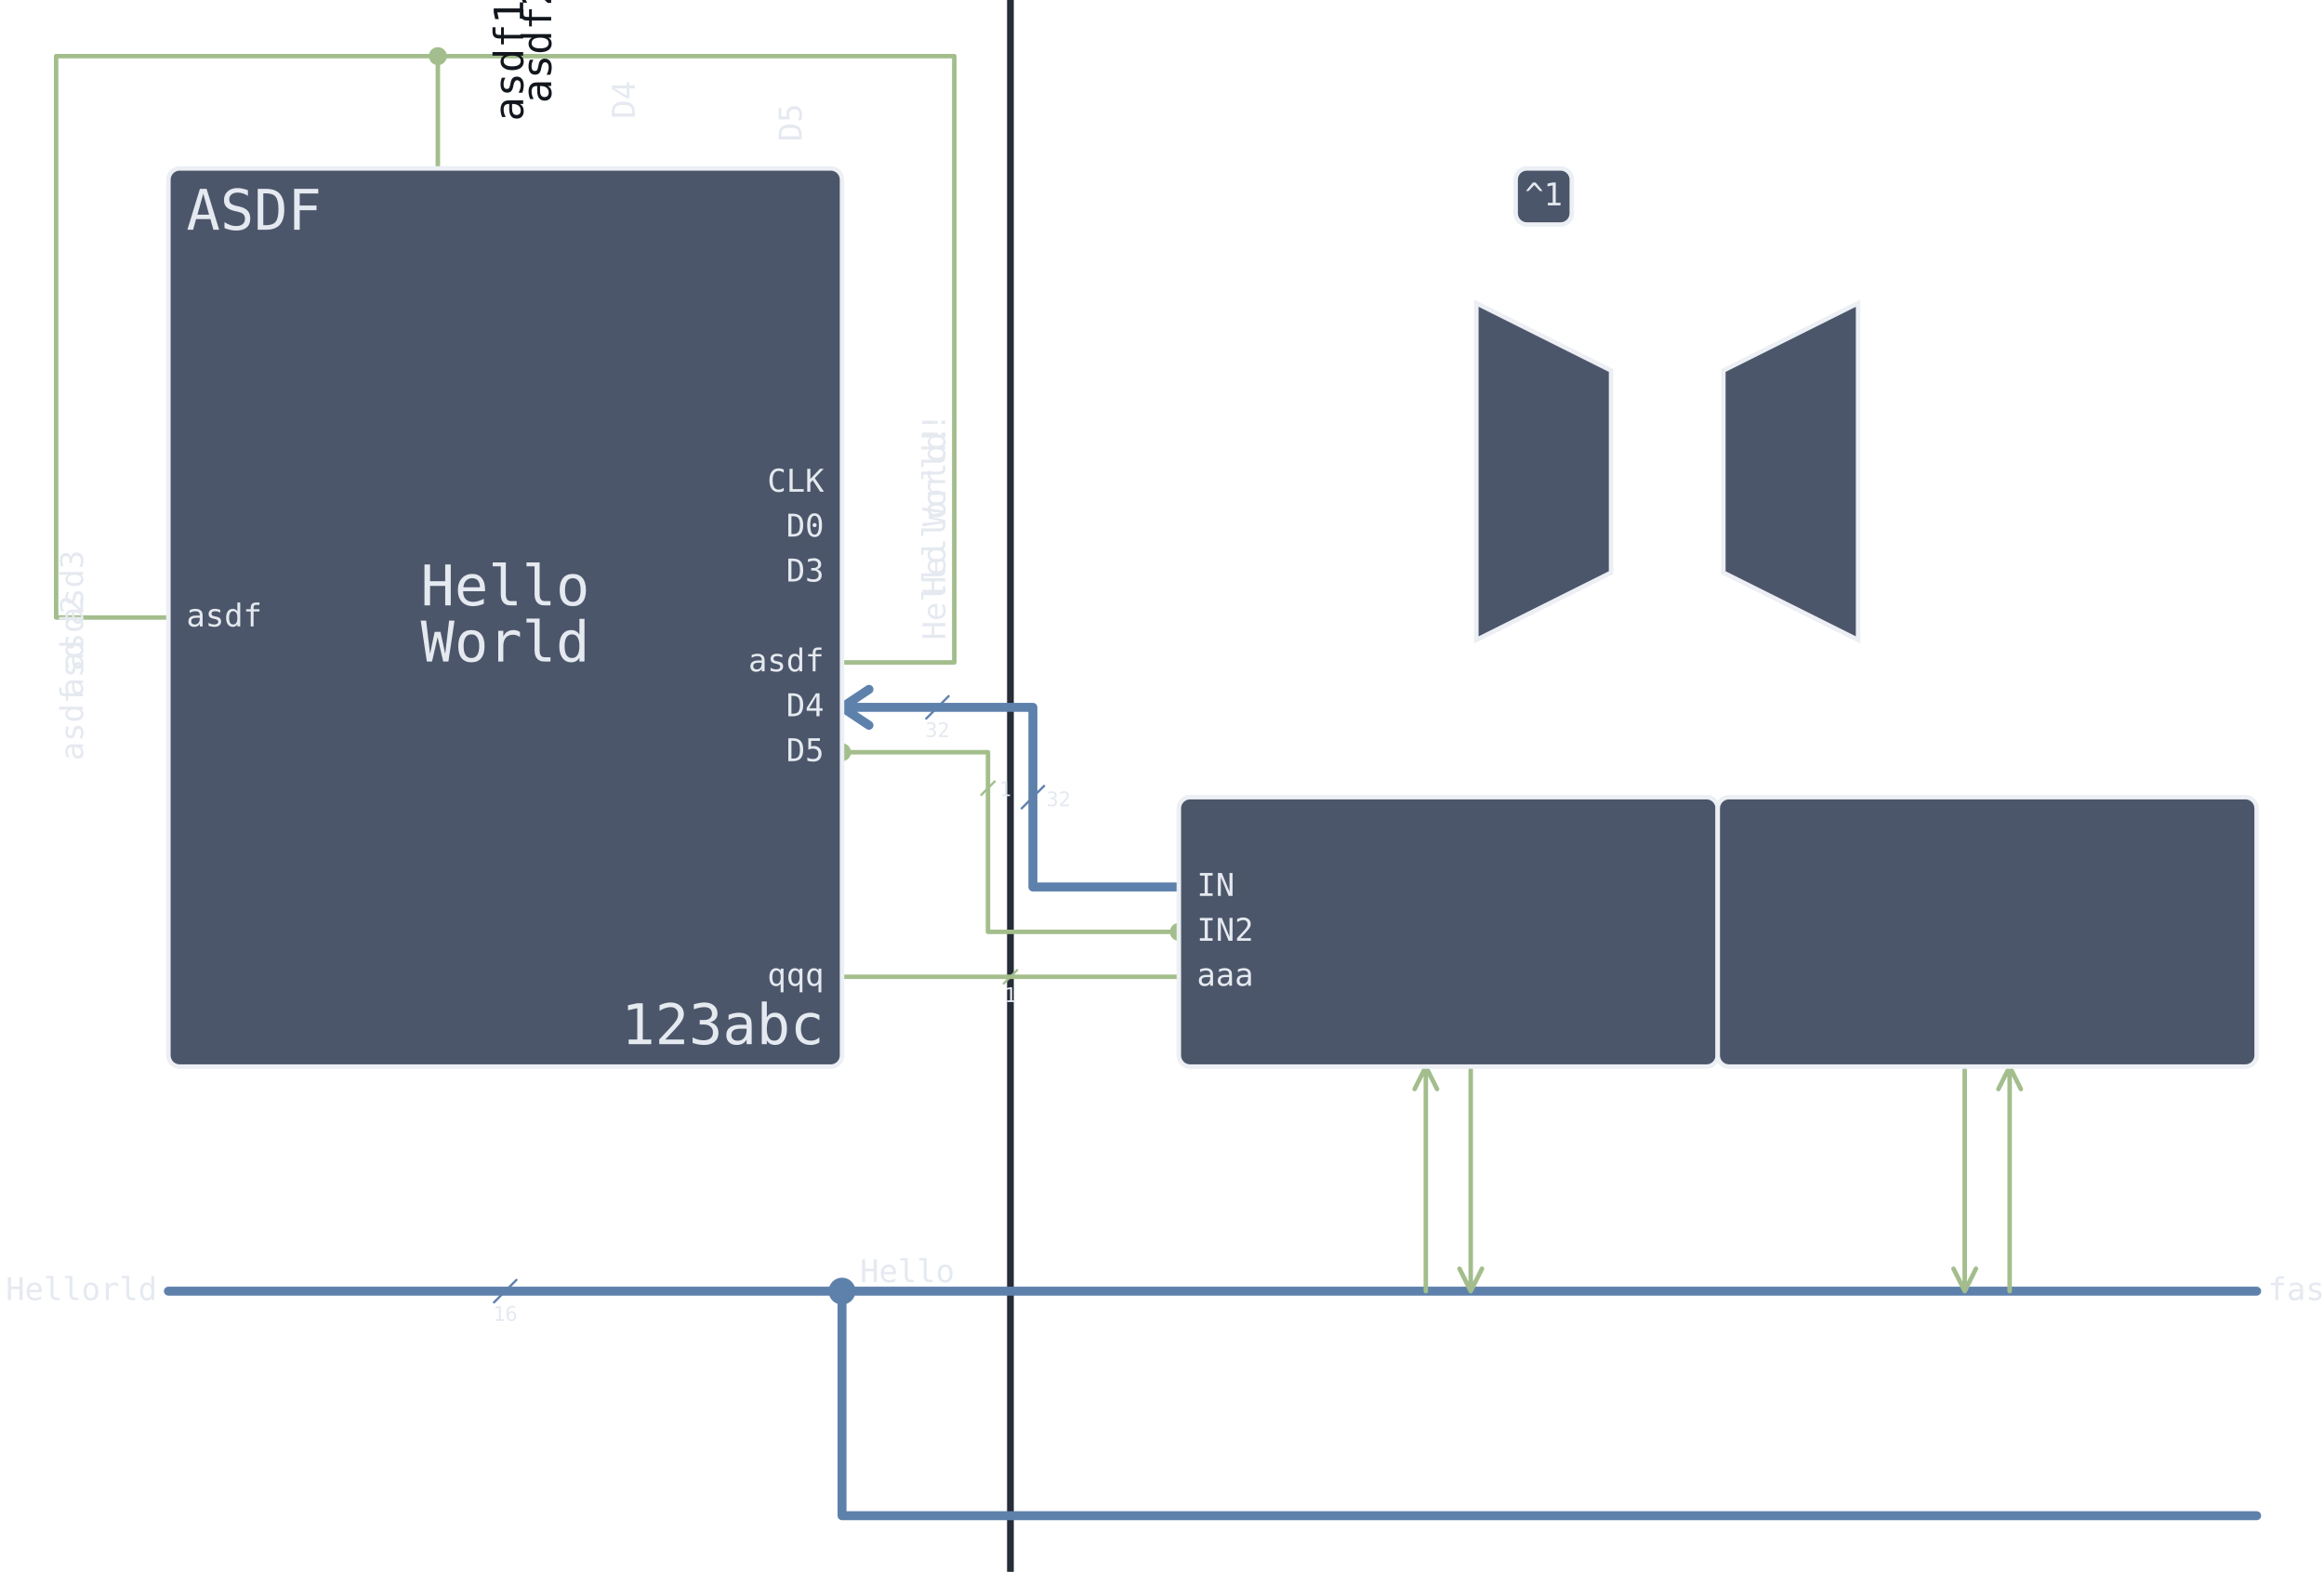
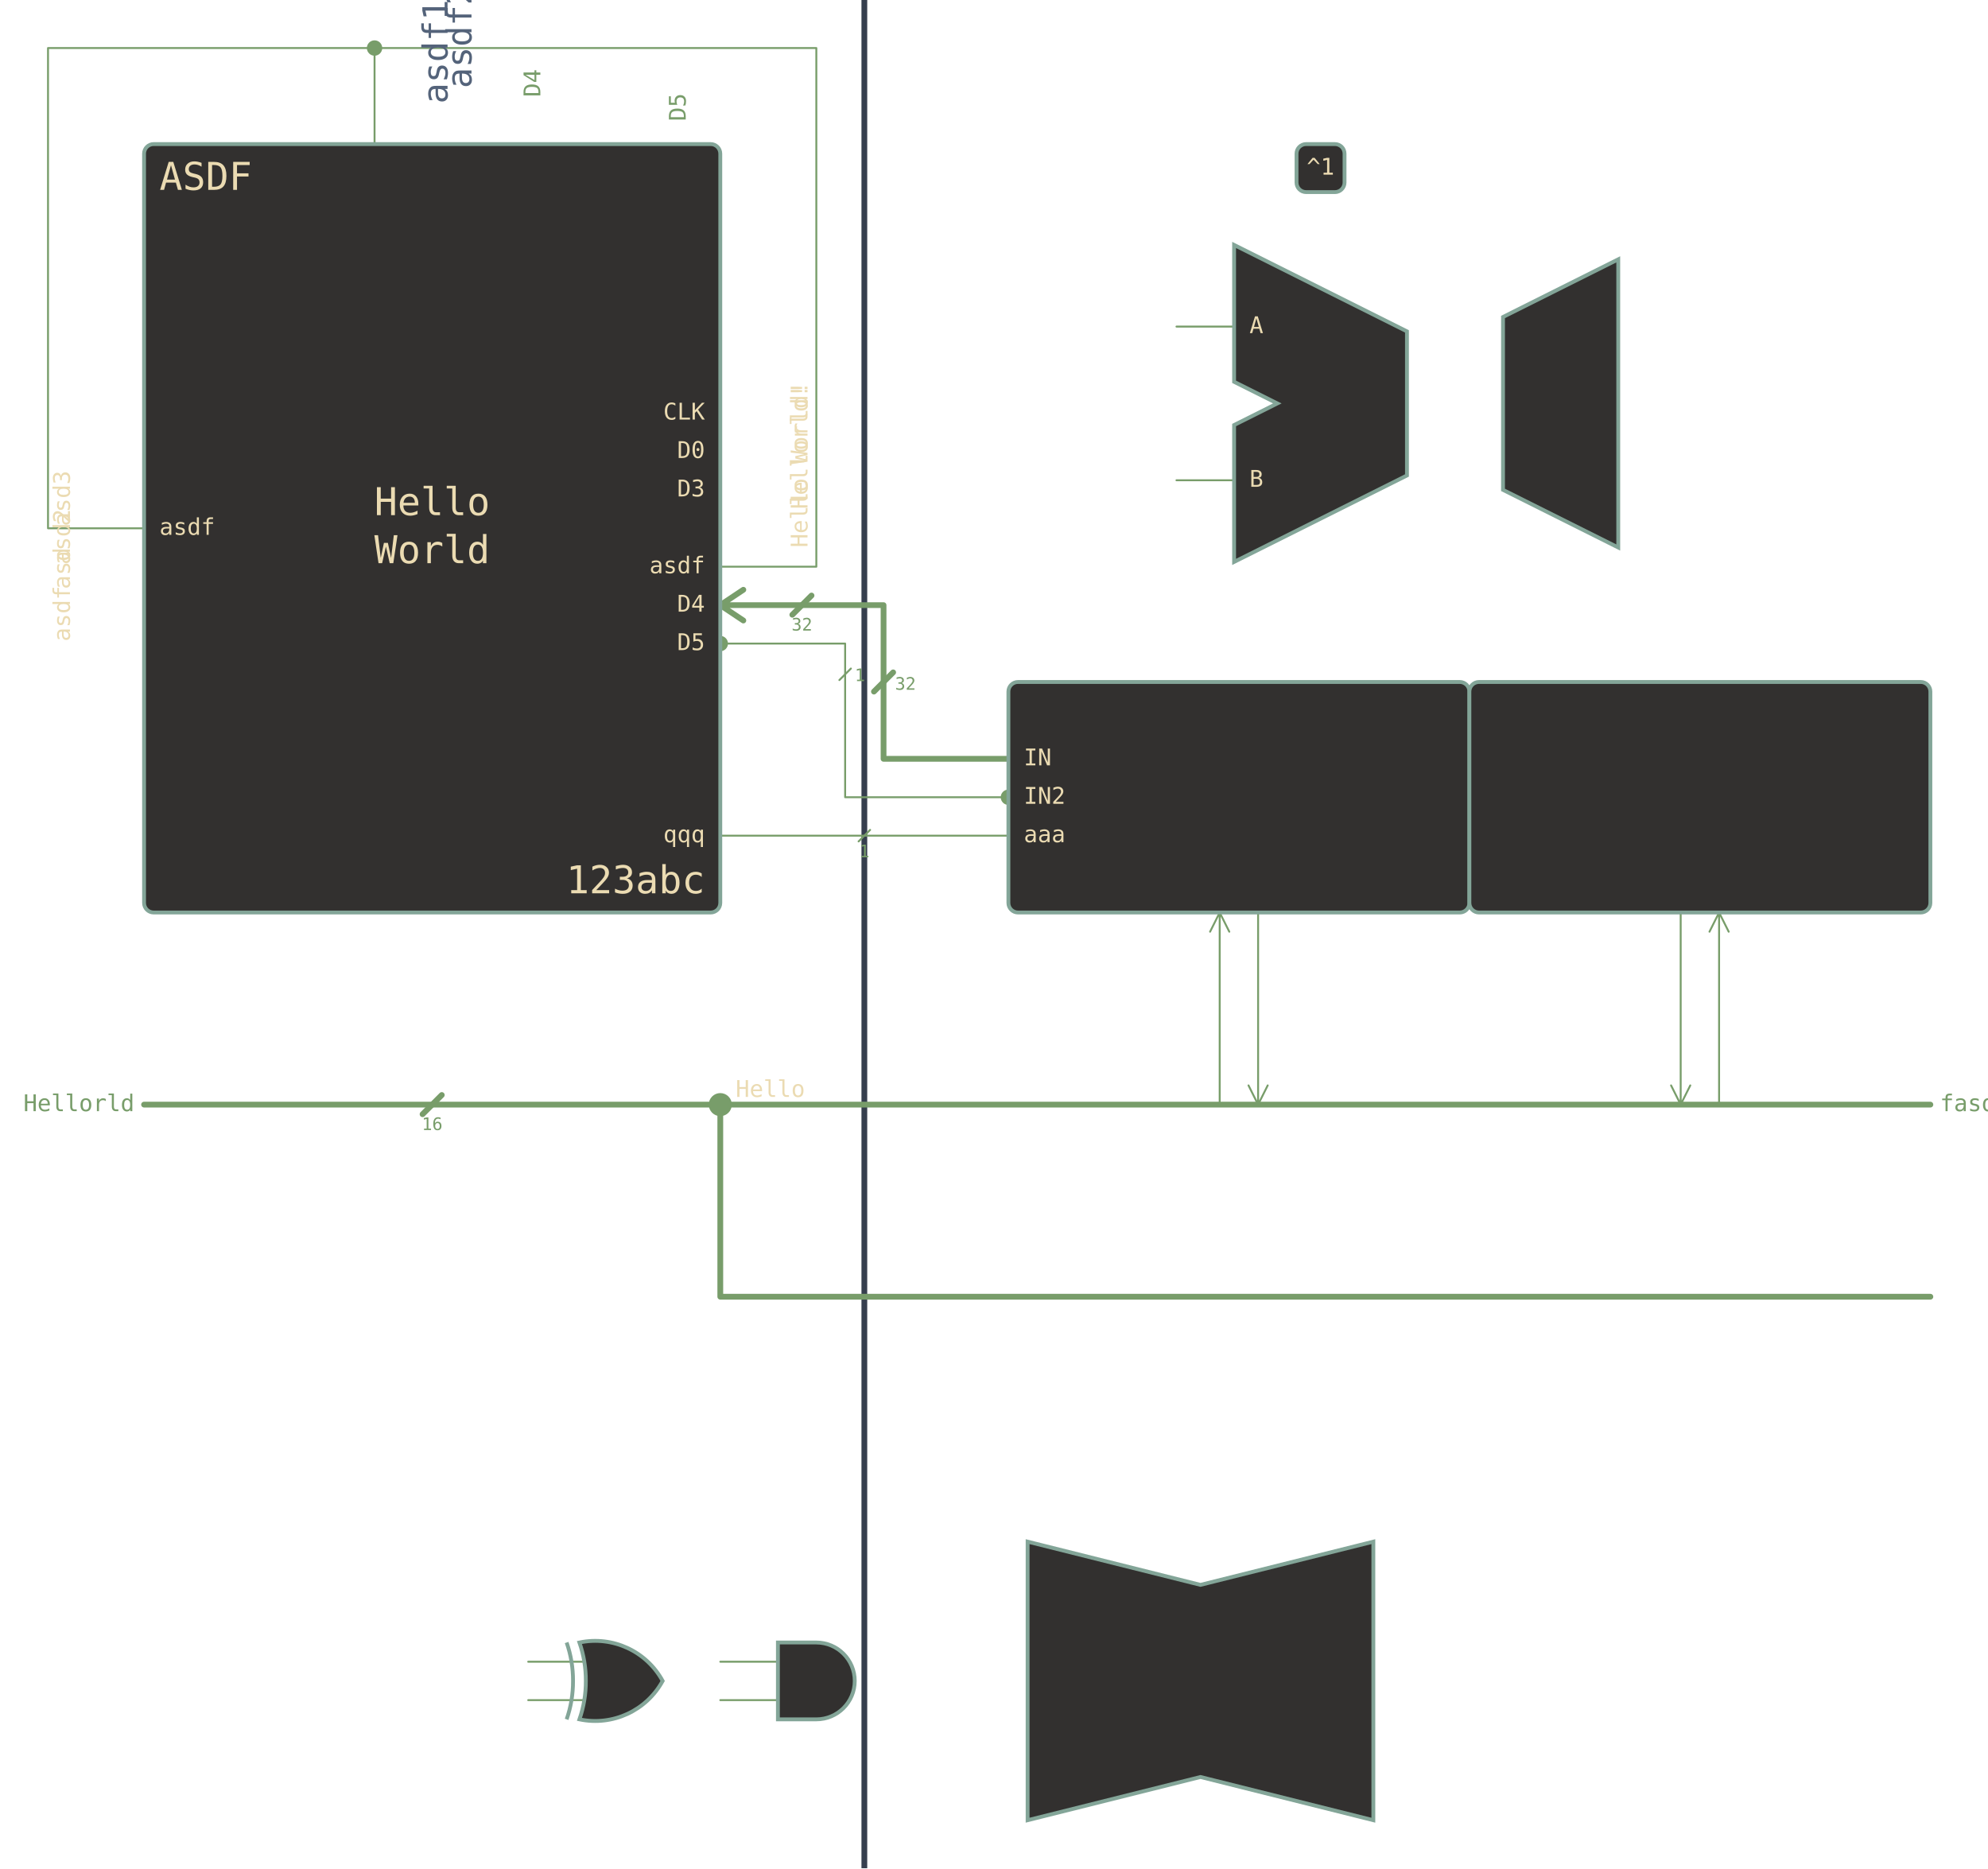
- <svg xmlns="http://www.w3.org/2000/svg" viewBox="-225 -275 1035 700">
+ <svg xmlns="http://www.w3.org/2000/svg" viewBox="-225 -275 1035 972.5">
  <style>
svg {
-     background: #394150;
+     background: #1D2021;
}
text {
    display: block;
    white-space-collapse: preserve;
    text-wrap: nowrap;
-     font-size: 14px;
+     font-size: 12px;
    font-family: Iosevka Custom, Iosevka, Inconsolata, Consolas, monospace;
-     fill: #E5E9F0;
+     fill: #EBDBB2;
}
text._nl { dominant-baseline: auto; text-anchor: start; }
text._nc { dominant-baseline: auto; text-anchor: middle; }
text._nr { dominant-baseline: auto; text-anchor: end; }
text._ml { dominant-baseline: middle; text-anchor: start; }
text._mc { dominant-baseline: middle; text-anchor: middle; }
text._mr { dominant-baseline: middle; text-anchor: end; }
text._hl { dominant-baseline: hanging; text-anchor: start; }
text._hc { dominant-baseline: hanging; text-anchor: middle; }
text._hr { dominant-baseline: hanging; text-anchor: end; }
.box-label.main, .box-label.top, .box-label.bottom {
-     font-size: 25px;
+     font-size: 20px;
}
.box-label.interface.interface, text.small.small.small {
-     font-size: 14px;
+     font-size: 12px;
}
text.bitmark-label {
    stroke: none;
-     fill: #E5E9F0;
+     fill: #789D6A;
    font-size: 9px;
}
.sep {
    stroke-width: 3;
-     stroke: #262c38;
+     stroke: #363e4e;
}
.sep-label {
-     fill: #12161d;
+     fill: #54637a;
    font-size: 18px;
}
.box {
    stroke-width: 2;
-     stroke: #ECEFF4;
-     fill: #4C566A;
+     stroke: #83A598;
+     fill: #32302F;
    rx: 5;
    ry: 5;
}
+ .box.pipeline {
+     fill: #2B2726;
+ }
+ .wire_group text {
+     fill: #789D6A;
+ }
+ .wire_group text.control {
+     fill: #D65D0E;
+ }
+ .wire_group:hover text {
+     fill: #FBF1C7;
+ }
+ .wire_outline {
+     stroke-width: 12;
+     stroke: transparent;
+     stroke-linecap: butt;
+     stroke-linejoin: round;
+     fill: none;
+ }
.wire {
-     stroke-width: 2;
-     stroke: #A3BE8C;
+     stroke-width: 1;
+     stroke: #789D6A;
    stroke-linecap: round;
    stroke-linejoin: round;
    fill: none;
}
+ .wire.control {
+     stroke: #D65D0E;
+ }
+ .wire_group:hover .wire {
+     stroke: #FBF1C7;
+ }
.wire.junction {
-     fill: #A3BE8C;
+     fill: #789D6A;
+     stroke: none;
+ }
+ .wire.junction.control {
+     fill: #D65D0E;
+ }
+ .wire_group:hover .wire.junction {
+     fill: #FBF1C7;
    stroke: none;
}
.wire.bus {
-     stroke-width: 4;
-     stroke: #5E81AC;
+     stroke-width: 3;
+     stroke: #789D6A;
    stroke-linecap: round;
    stroke-linejoin: round;
    fill: none;
}
+ .wire.bus.control {
+     stroke: #D65D0E;
+ }
+ .wire_group:hover .wire.bus {
+     stroke: #FBF1C7;
+ }
.wire.bus.junction {
-     fill: #5E81AC;
-     stroke: none;
- }
- .wire.wire.wire.bitmark {
+     fill: #789D6A;
+     stroke: none;
+ }
+ .wire.bus.junction.control {
+     fill: #D65D0E;
+ }
+ .wire_group:hover .wire.bus.junction {
+     fill: #FBF1C7;
+     stroke: none;
+ }
+ .wire.wire.wire.bitmark, .wire_group:hover .wire.wire.wire.bitmark {
    stroke-width: 1;
}


</style>
-   <line x1="225" y1="-275" x2="225" y2="425" class=" sep" />
-   <path d="M -150 0 H -200 V -250 H 200 V 20 H 150" class="wire" />
-   <path d="M 150 40 H 235 V 120 H 300 M 150 40 m 12 -8 l -12 8 l 12 8" class="wire bus" />
-   <line x1="187.5" y1="45" x2="197.5" y2="35" class="wire bitmark bus" />
-   <text x="192.5" y="47" class="label _hc bitmark-label">32</text>
-   <line x1="230" y1="85" x2="240" y2="75" class="wire bitmark bus" />
-   <text x="241" y="81.5" class="label _ml bitmark-label">32</text>
-   <path d="M 150 60 H 215 V 140 H 300" class="wire" />
-   <line x1="212" y1="79" x2="218" y2="73" class="wire bitmark" />
-   <text x="220" y="77" class="label _ml bitmark-label">1</text>
-   <circle cx="150" cy="60" r="4" class="wire junction" />
-   <circle cx="300" cy="140" r="4" class="wire junction" />
-   <path d="M 300 160 H 150" class="wire" />
-   <line x1="222" y1="163" x2="228" y2="157" class="wire bitmark" />
-   <text x="225" y="165" class="label _hc bitmark-label">1</text>
-   <path d="M -150 300 H 150 V 300 H 780" class="wire bus" />
-   <line x1="-5" y1="305" x2="5" y2="295" class="wire bitmark bus" />
-   <text x="0" y="307" class="label _hc bitmark-label">16</text>
-   <path d="M -30 -250 V -200" class="wire" />
-   <circle cx="-30" cy="-250" r="4" class="wire junction" />
-   <path d="M 150 300 V 400 H 780" class="wire bus" />
-   <circle cx="150" cy="300" r="6" class="wire junction bus" />
-   <path d="M 410 300 V 200 m 5 10 l -5 -10 l -5 10" class="wire" />
-   <path d="M 430 300 V 200 M 430 300 m -5 -10 l 5 10 l 5 -10" class="wire" />
-   <path d="M 650 200 V 300 m -5 -10 l 5 10 l 5 -10" class="wire" />
-   <path d="M 670 200 V 300 M 670 200 m 5 10 l -5 -10 l -5 10" class="wire" />
+   <line x1="225" y1="-275" x2="225" y2="697.5" class=" sep" />
+   <g class="wire_group">
+     <path d="M 417.5,-105 387.5,-105 " class="wire_outline" />
+     <path d="M 417.5,-105 387.5,-105 " class="wire" />
+   </g>
+   <g class="wire_group">
+     <path d="M 417.5,-25 387.5,-25 " class="wire_outline" />
+     <path d="M 417.5,-25 387.5,-25 " class="wire" />
+   </g>
+   <g class="wire_group">
+     <path d="M 150,40 235,40 235,120 300,120 " class="wire_outline bus" />
+     <path d="M 150,40 235,40 235,120 300,120 M 150,40 m 12,-8 -12,8 12,8 " class="wire bus" />
+     <line x1="187.5" y1="45" x2="197.5" y2="35" class="wire bitmark bus" />
+     <text x="192.5" y="47" class="label _hc bitmark-label">32</text>
+     <line x1="230" y1="85" x2="240" y2="75" class="wire bitmark bus" />
+     <text x="241" y="81.5" class="label _ml bitmark-label">32</text>
+     <text x="239" y="48" class="label _hr wire-label bus" transform-origin="239 48" transform="rotate(-90)">D4</text>
+   </g>
+   <g class="wire_group">
+     <path d="M 150,60 215,60 215,140 300,140 " class="wire_outline" />
+     <path d="M 150,60 215,60 215,140 300,140 " class="wire" />
+     <line x1="212" y1="79" x2="218" y2="73" class="wire bitmark" />
+     <text x="220" y="77" class="label _ml bitmark-label">1</text>
+     <circle cx="150" cy="60" r="4" class="wire junction" />
+     <circle cx="300" cy="140" r="4" class="wire junction" />
+     <text x="212" y="132" class="label _nl wire-label" transform-origin="212 132" transform="rotate(-90)">D5</text>
+   </g>
+   <g class="wire_group">
+     <path d="M 300,160 150,160 " class="wire_outline" />
+     <path d="M 300,160 150,160 " class="wire" />
+     <line x1="222" y1="163" x2="228" y2="157" class="wire bitmark" />
+     <text x="225" y="165" class="label _hc bitmark-label">1</text>
+   </g>
+   <g class="wire_group">
+     <path d="M 180,590 150,590 " class="wire_outline" />
+     <path d="M 180,590 150,590 " class="wire" />
+   </g>
+   <g class="wire_group">
+     <path d="M 180,610 150,610 " class="wire_outline" />
+     <path d="M 180,610 150,610 " class="wire" />
+   </g>
+   <g class="wire_group">
+     <path d="M 80,590 50,590 " class="wire_outline" />
+     <path d="M 80,590 50,590 " class="wire" />
+   </g>
+   <g class="wire_group">
+     <path d="M 80,610 50,610 " class="wire_outline" />
+     <path d="M 80,610 50,610 " class="wire" />
+   </g>
+   <g class="wire_group">
+     <path d="M -30,-250 -30,-200 " class="wire_outline" />
+     <path d="M -30,-250 -30,-200 " class="wire" />
+     <circle cx="-30" cy="-250" r="4" class="wire junction" />
+     <path d="M -150,0 -200,0 -200,-250 200,-250 200,20 150,20 " class="wire_outline" />
+     <path d="M -150,0 -200,0 -200,-250 200,-250 200,20 150,20 " class="wire" />
+   </g>
+   <g class="wire_group">
+     <path d="M 150,300 150,400 780,400 " class="wire_outline bus" />
+     <path d="M 150,300 150,400 780,400 " class="wire bus" />
+     <circle cx="150" cy="300" r="6" class="wire junction bus" />
+     <path d="M -150,300 150,300 780,300 " class="wire_outline bus" />
+     <path d="M -150,300 150,300 780,300 " class="wire bus" />
+     <line x1="-5" y1="305" x2="5" y2="295" class="wire bitmark bus" />
+     <text x="0" y="307" class="label _hc bitmark-label">16</text>
+     <text x="-155" y="300" class="label _mr wire-label bus">Hellorld</text>
+     <text x="785" y="300" class="label _ml wire-label bus">fasdf</text>
+   </g>
+   <g class="wire_group">
+     <path d="M 410,300 410,200 " class="wire_outline" />
+     <path d="M 410,300 410,200 m 5,10 -5,-10 -5,10 " class="wire" />
+   </g>
+   <g class="wire_group">
+     <path d="M 430,300 430,200 " class="wire_outline" />
+     <path d="M 430,300 430,200 M 430,300 m -5,-10 5,10 5,-10 " class="wire" />
+   </g>
+   <g class="wire_group">
+     <path d="M 650,200 650,300 " class="wire_outline" />
+     <path d="M 650,200 650,300 m -5,-10 5,10 5,-10 " class="wire" />
+   </g>
+   <g class="wire_group">
+     <path d="M 670,200 670,300 " class="wire_outline" />
+     <path d="M 670,200 670,300 M 670,200 m 5,10 -5,-10 -5,10 " class="wire" />
+   </g>
  <rect x="-150" y="-200" width="300" height="400" class="box block " />
  <text x="0" y="-12.5" class="label _mc block box-label main">Hello</text>
  <text x="0" y="12.5" class="label _mc block box-label main">World</text>
  <rect x="450" y="-200" width="25" height="25" class="box small " />
  <text x="462.5" y="-187.5" class="label _mc small box-label main">^1</text>
-   <path d="M 432.5 -140 V 10 L 492.5 -20 V -110 Z" class="box mux " />
-   <path d="M 542.5 -110 V -20 L 602.5 10 V -140 Z" class="box demux " />
+   <path d="M 417.5,-147.5 417.5,-76.25 440,-65 417.5,-53.75 417.5,17.5 507.5,-27.5 507.5,-102.5 Z " class="box alu" />
+   <path d="M 557.5,-110 557.5,-20 617.5,10 617.5,-140 Z " class="box demux" />
  <rect x="300" y="80" width="240" height="120" class="box block " />
  <rect x="540" y="80" width="240" height="120" class="box block " />
+   <path d="M 310,527.5 400,550 490,527.5 490,672.5 400,650 310,672.5 Z " class="box bowtie" />
+   <path d="M 180,580 200,580 A 20 20 0 0 1 220 600 20 20 0 0 1 200 620 H 180 Z " class="box and" />
+   <path d="M 76.667,580 A 40 40 0 0 1 120 600 40 40 0 0 1 76.667 620 60 60 0 0 0 80 600 60 60 0 0 0 76.667 580 Z M 70,620 A 60 60 0 0 0 73.333 600 60 60 0 0 0 70 580 60 60 0 0 1 73.333 600 60 60 0 0 1 70 620 " class="box xor" />
  <text x="-142" y="-190" class="label _hl block box-label top">ASDF</text>
  <text x="142" y="190" class="label _nr block box-label bottom">123abc</text>
  <text x="142" y="-60" class="label _mr block box-label interface right">CLK</text>
  <text x="142" y="-40" class="label _mr block box-label interface right">D0</text>
  <text x="142" y="-20" class="label _mr block box-label interface right">D3</text>
  <text x="-142" y="0" class="label _ml block box-label interface left">asdf</text>
  <text x="142" y="20" class="label _mr block box-label interface right">asdf</text>
  <text x="-30" y="-192" class="label _mr block box-label interface top" transform-origin="-30 -192" transform="rotate(-90)">asdf</text>
+   <text x="425.5" y="-105" class="label _ml alu box-label interface left upper">A</text>
+   <text x="425.5" y="-25" class="label _ml alu box-label interface left lower">B</text>
  <text x="-10" y="-192" class="label _mr block box-label interface top" transform-origin="-10 -192" transform="rotate(-90)">asd</text>
  <text x="10" y="-192" class="label _mr block box-label interface top" transform-origin="10 -192" transform="rotate(-90)">asd2</text>
  <text x="30" y="-192" class="label _mr block box-label interface top" transform-origin="30 -192" transform="rotate(-90)">asd3</text>
  <text x="-10" y="192" class="label _ml block box-label interface bottom" transform-origin="-10 192" transform="rotate(-90)">Hello World!</text>
  <text x="10" y="192" class="label _ml block box-label interface bottom" transform-origin="10 192" transform="rotate(-90)">Hellorld!</text>
  <text x="221" y="8" class="label _nl sep-label" transform-origin="221 8" transform="rotate(-90)">asdf1</text>
  <text x="229" y="8" class="label _hl sep-label" transform-origin="229 8" transform="rotate(-90)">asdf2</text>
  <text x="142" y="40" class="label _mr block box-label interface right">D4</text>
-   <text x="239" y="48" class="label _hr wire-label bus" transform-origin="239 48" transform="rotate(-90)">D4</text>
  <text x="308" y="120" class="label _ml block box-label interface left">IN</text>
  <text x="142" y="60" class="label _mr block box-label interface right">D5</text>
-   <text x="212" y="132" class="label _nl wire-label" transform-origin="212 132" transform="rotate(-90)">D5</text>
  <text x="308" y="140" class="label _ml block box-label interface left">IN2</text>
  <text x="308" y="160" class="label _ml block box-label interface left">aaa</text>
  <text x="142" y="160" class="label _mr block box-label interface right">qqq</text>
-   <text x="-155" y="300" class="label _mr wire-label bus">Hellorld</text>
  <text x="158" y="296" class="label _nl wire-label bus">Hello</text>
-   <text x="785" y="300" class="label _ml wire-label bus">fasdf</text>
  <text x="410" y="192" class="label _ml block box-label interface bottom" transform-origin="410 192" transform="rotate(-90)">ABC</text>
  <text x="430" y="192" class="label _ml block box-label interface bottom" transform-origin="430 192" transform="rotate(-90)">DEF</text>
  <text x="650" y="192" class="label _ml block box-label interface bottom" transform-origin="650 192" transform="rotate(-90)">XYZ</text>
  <text x="670" y="192" class="label _ml block box-label interface bottom" transform-origin="670 192" transform="rotate(-90)">123</text>
</svg>
